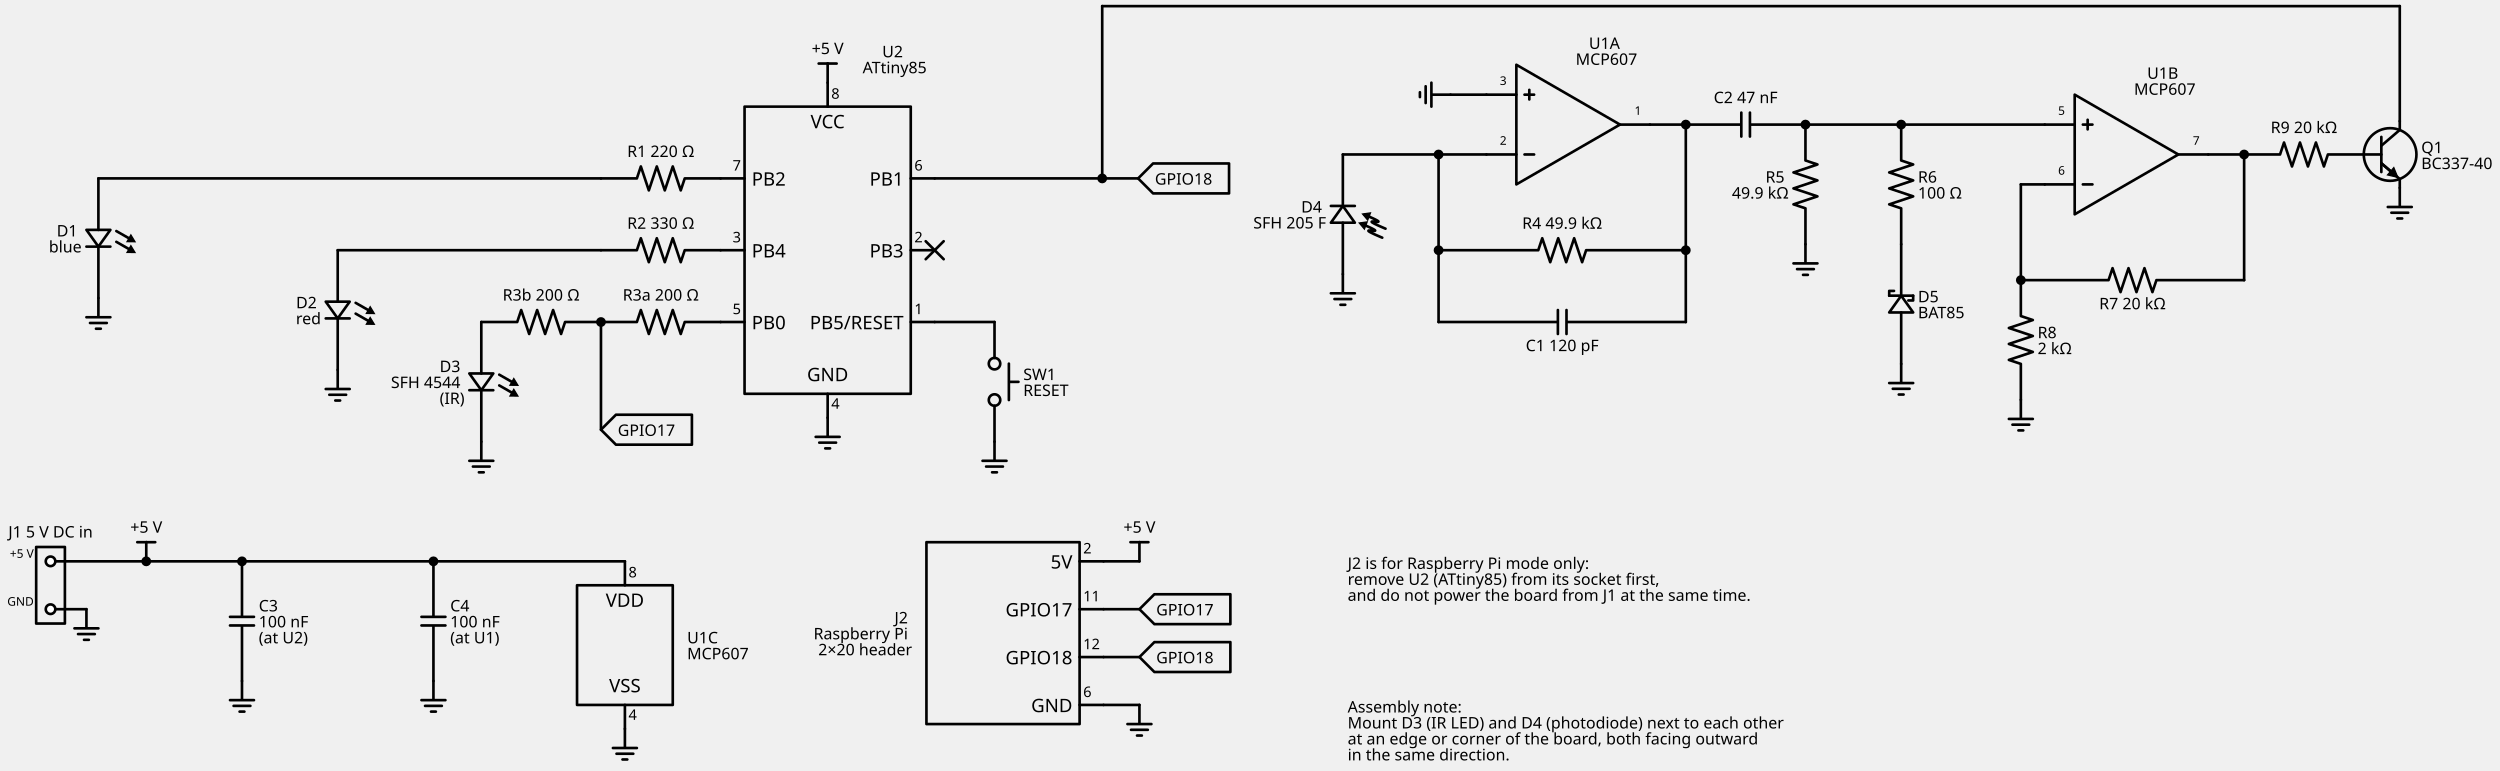
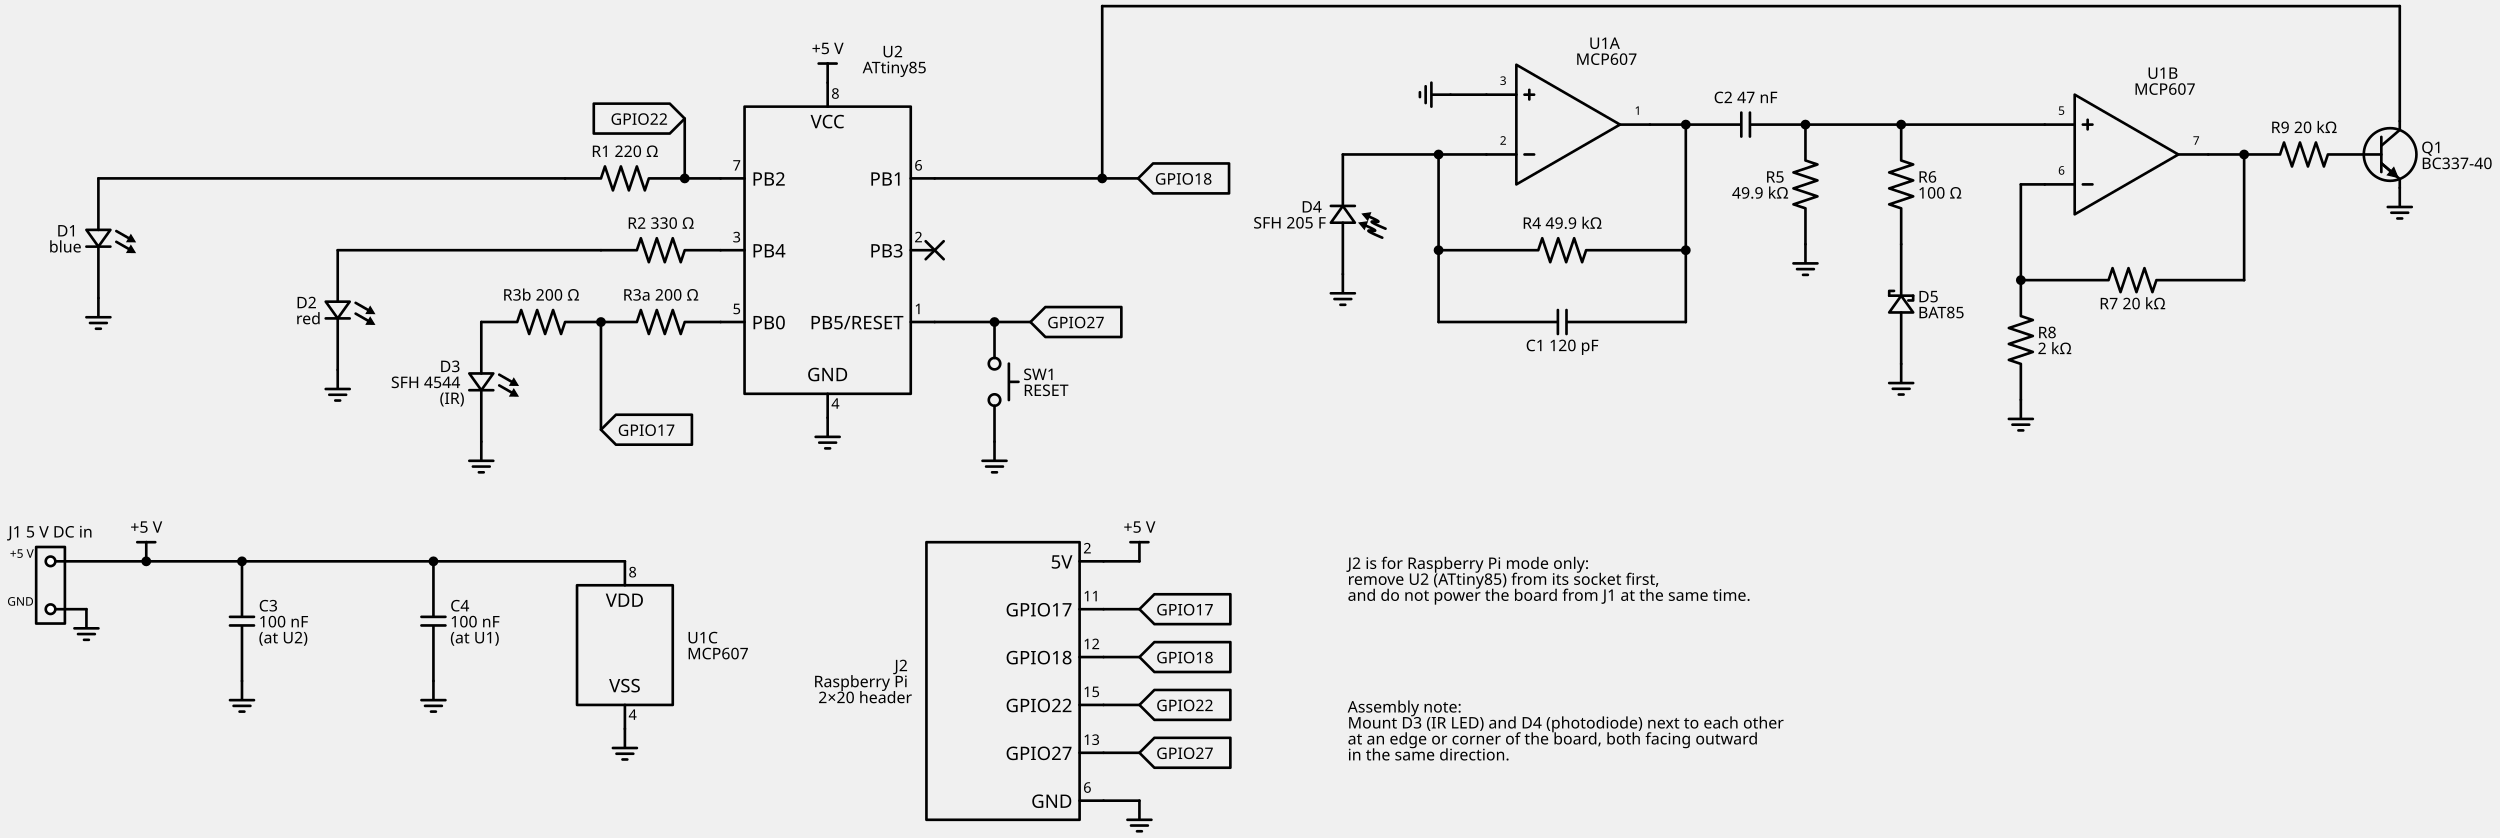
- <svg xmlns="http://www.w3.org/2000/svg" xml:lang="en" height="579.2pt" width="1880.341pt" viewBox="-38.008 -26.2 1880.341 579.2">
+ <svg xmlns="http://www.w3.org/2000/svg" xml:lang="en" height="629.84pt" width="1880.341pt" viewBox="-38.008 -26.2 1880.341 629.84">
  <polygon points="333,254.7 324,267.3 315,254.7 " style="stroke:black;fill:none;stroke-width:2.0;stroke-dasharray:-;stroke-linecap:round;stroke-linejoin:round;" />
  <polygon points="225,200.7 216,213.3 207,200.7 " style="stroke:black;fill:none;stroke-width:2.0;stroke-dasharray:-;stroke-linecap:round;stroke-linejoin:round;" />
  <polygon points="45,146.7 36,159.3 27,146.7 " style="stroke:black;fill:none;stroke-width:2.0;stroke-dasharray:-;stroke-linecap:round;stroke-linejoin:round;" />
+   <polygon points="477,63 465.75,74.25 408.6,74.25 408.6,51.75 465.75,51.75 " style="stroke:black;fill:none;stroke-width:2.0;stroke-dasharray:-;stroke-linecap:round;stroke-linejoin:round;" />
  <polygon points="414,297 425.25,285.75 482.4,285.75 482.4,308.25 425.25,308.25 " style="stroke:black;fill:none;stroke-width:2.0;stroke-dasharray:-;stroke-linecap:round;stroke-linejoin:round;" />
  <circle cx="710.004" cy="247.32" r="4.32" style="stroke:black;fill:none;stroke-width:2.0;stroke-dasharray:-;" />
  <circle cx="710.004" cy="274.68" r="4.32" style="stroke:black;fill:none;stroke-width:2.0;stroke-dasharray:-;" />
+   <polygon points="737.004,216 748.254,204.75 805.404,204.75 805.404,227.25 748.254,227.25 " style="stroke:black;fill:none;stroke-width:2.0;stroke-dasharray:-;stroke-linecap:round;stroke-linejoin:round;" />
  <polygon points="963,141.3 972,128.7 981,141.3 " style="stroke:black;fill:none;stroke-width:2.0;stroke-dasharray:-;stroke-linecap:round;stroke-linejoin:round;" />
  <polygon points="1382.942,208.8 1391.942,196.2 1400.942,208.8 " style="stroke:black;fill:none;stroke-width:2.0;stroke-dasharray:-;stroke-linecap:round;stroke-linejoin:round;" />
  <circle cx="1759.685" cy="90" r="19.8" style="stroke:black;fill:none;stroke-width:2.0;stroke-dasharray:-;" />
  <polygon points="818.004,108 829.254,96.75 886.404,96.75 886.404,119.25 829.254,119.25 " style="stroke:black;fill:none;stroke-width:2.0;stroke-dasharray:-;stroke-linecap:round;stroke-linejoin:round;" />
  <polygon points="-10.8,442.8 -10.8,385.2 10.8,385.2 10.8,442.8 " style="stroke:black;fill:none;stroke-width:2.0;stroke-dasharray:-;stroke-linecap:round;stroke-linejoin:round;" />
  <polygon points="819,432 830.25,420.75 887.4,420.75 887.4,443.25 830.25,443.25 " style="stroke:black;fill:none;stroke-width:2.0;stroke-dasharray:-;stroke-linecap:round;stroke-linejoin:round;" />
  <polygon points="819,468 830.25,456.75 887.4,456.75 887.4,479.25 830.25,479.25 " style="stroke:black;fill:none;stroke-width:2.0;stroke-dasharray:-;stroke-linecap:round;stroke-linejoin:round;" />
+   <polygon points="819,504 830.25,492.75 887.4,492.75 887.4,515.25 830.25,515.25 " style="stroke:black;fill:none;stroke-width:2.0;stroke-dasharray:-;stroke-linecap:round;stroke-linejoin:round;" />
+   <polygon points="819,540 830.25,528.75 887.4,528.75 887.4,551.25 830.25,551.25 " style="stroke:black;fill:none;stroke-width:2.0;stroke-dasharray:-;stroke-linecap:round;stroke-linejoin:round;" />
  <path d="M 522.0,270.0 L 647.004,270 L 647.004,54 L 522,54 L 522,270" style="stroke:black;fill:none;stroke-width:2.0;stroke-dasharray:-;stroke-linecap:round;stroke-linejoin:round;" />
  <path d="M 522.0,216.0 L 504,216" style="stroke:black;fill:none;stroke-width:2.0;stroke-dasharray:-;stroke-linecap:round;stroke-linejoin:round;" />
  <path d="M 522.0,162.0 L 504,162" style="stroke:black;fill:none;stroke-width:2.0;stroke-dasharray:-;stroke-linecap:round;stroke-linejoin:round;" />
  <path d="M 522.0,108.0 L 504,108" style="stroke:black;fill:none;stroke-width:2.0;stroke-dasharray:-;stroke-linecap:round;stroke-linejoin:round;" />
  <path d="M 647.004,216.0 L 665.004,216" style="stroke:black;fill:none;stroke-width:2.0;stroke-dasharray:-;stroke-linecap:round;stroke-linejoin:round;" />
  <path d="M 647.004,162.0 L 665.004,162" style="stroke:black;fill:none;stroke-width:2.0;stroke-dasharray:-;stroke-linecap:round;stroke-linejoin:round;" />
  <path d="M 647.004,108.0 L 665.004,108" style="stroke:black;fill:none;stroke-width:2.0;stroke-dasharray:-;stroke-linecap:round;stroke-linejoin:round;" />
  <path d="M 584.502,54.0 L 584.502,36" style="stroke:black;fill:none;stroke-width:2.0;stroke-dasharray:-;stroke-linecap:round;stroke-linejoin:round;" />
  <path d="M 584.502,270.0 L 584.502,288" style="stroke:black;fill:none;stroke-width:2.0;stroke-dasharray:-;stroke-linecap:round;stroke-linejoin:round;" />
  <path d="M 584.502,36.0 L 584.502,21.6" style="stroke:black;fill:none;stroke-width:2.0;stroke-dasharray:-;stroke-linecap:round;stroke-linejoin:round;" />
  <path d="M 584.502,21.6 L 577.752,21.6" style="stroke:black;fill:none;stroke-width:2.0;stroke-dasharray:-;stroke-linecap:round;stroke-linejoin:round;" />
  <path d="M 584.502,21.6 L 591.252,21.6" style="stroke:black;fill:none;stroke-width:2.0;stroke-dasharray:-;stroke-linecap:round;stroke-linejoin:round;" />
  <path d="M 584.502,288.0 L 584.502,302.4 L 575.502,302.4 L 593.502,302.4 M 578.202,306.72 L 590.802,306.72 M 582.702,311.04 L 586.302,311.04" style="stroke:black;fill:none;stroke-width:2.0;stroke-dasharray:-;stroke-linecap:round;stroke-linejoin:round;" />
  <path d="M 504.0,216.0 L 477,216 L 474,225 L 468,207 L 462,225 L 456,207 L 450,225 L 444,207 L 441,216 L 414,216" style="stroke:black;fill:none;stroke-width:2.0;stroke-dasharray:-;stroke-linecap:round;stroke-linejoin:round;" />
  <path d="M 414.0,216.0 L 387,216 L 384,225 L 378,207 L 372,225 L 366,207 L 360,225 L 354,207 L 351,216 L 324,216" style="stroke:black;fill:none;stroke-width:2.0;stroke-dasharray:-;stroke-linecap:round;stroke-linejoin:round;" />
  <path d="M 324.0,216.0 L 324,254.7 M 333,267.3 L 315,267.3 M 324,267.3 L 324,306" style="stroke:black;fill:none;stroke-width:2.0;stroke-dasharray:-;stroke-linecap:round;stroke-linejoin:round;" />
  <path d="M 337.5,263.7 L 346.999,269.128" style="stroke:black;fill:none;stroke-width:2.0;stroke-dasharray:-;stroke-linecap:round;stroke-linejoin:round;" />
  <path d="M 351.514 271.708 L 345.57 271.628 L 348.428 266.627 Z" style="stroke:black;fill:black;stroke-linecap:butt;stroke-linejoin:miter;" />
  <path d="M 337.5,255.6 L 346.999,261.028" style="stroke:black;fill:none;stroke-width:2.0;stroke-dasharray:-;stroke-linecap:round;stroke-linejoin:round;" />
  <path d="M 351.514 263.608 L 345.57 263.528 L 348.428 258.527 Z" style="stroke:black;fill:black;stroke-linecap:butt;stroke-linejoin:miter;" />
  <path d="M 324.0,306.0 L 324,320.4 L 315,320.4 L 333,320.4 M 317.7,324.72 L 330.3,324.72 M 322.2,329.04 L 325.8,329.04" style="stroke:black;fill:none;stroke-width:2.0;stroke-dasharray:-;stroke-linecap:round;stroke-linejoin:round;" />
  <path d="M 504.0,162.0 L 477,162 L 474,171 L 468,153 L 462,171 L 456,153 L 450,171 L 444,153 L 441,162 L 414,162" style="stroke:black;fill:none;stroke-width:2.0;stroke-dasharray:-;stroke-linecap:round;stroke-linejoin:round;" />
  <path d="M 414.0,162.0 L 315,162 L 216,162" style="stroke:black;fill:none;stroke-width:2.0;stroke-dasharray:-;stroke-linecap:round;stroke-linejoin:round;" />
  <path d="M 216.0,162 L 216,200.7 M 225,213.3 L 207,213.3 M 216,213.3 L 216,252" style="stroke:black;fill:none;stroke-width:2.0;stroke-dasharray:-;stroke-linecap:round;stroke-linejoin:round;" />
  <path d="M 229.5,209.7 L 238.999,215.128" style="stroke:black;fill:none;stroke-width:2.0;stroke-dasharray:-;stroke-linecap:round;stroke-linejoin:round;" />
  <path d="M 243.514 217.708 L 237.57 217.628 L 240.428 212.627 Z" style="stroke:black;fill:black;stroke-linecap:butt;stroke-linejoin:miter;" />
  <path d="M 229.5,201.6 L 238.999,207.028" style="stroke:black;fill:none;stroke-width:2.0;stroke-dasharray:-;stroke-linecap:round;stroke-linejoin:round;" />
  <path d="M 243.514 209.608 L 237.57 209.528 L 240.428 204.527 Z" style="stroke:black;fill:black;stroke-linecap:butt;stroke-linejoin:miter;" />
  <path d="M 216,252 L 216,266.4 L 207,266.4 L 225,266.4 M 209.7,270.72 L 222.3,270.72 M 214.2,275.04 L 217.8,275.04" style="stroke:black;fill:none;stroke-width:2.0;stroke-dasharray:-;stroke-linecap:round;stroke-linejoin:round;" />
-   <path d="M 504.0,108.0 L 477,108 L 474,117 L 468,99 L 462,117 L 456,99 L 450,117 L 444,99 L 441,108 L 414,108" style="stroke:black;fill:none;stroke-width:2.0;stroke-dasharray:-;stroke-linecap:round;stroke-linejoin:round;" />
-   <path d="M 414.0,108 L 225,108 L 36,108" style="stroke:black;fill:none;stroke-width:2.0;stroke-dasharray:-;stroke-linecap:round;stroke-linejoin:round;" />
+   <path d="M 504.0,108.0 L 490.5,108 L 477,108" style="stroke:black;fill:none;stroke-width:2.0;stroke-dasharray:-;stroke-linecap:round;stroke-linejoin:round;" />
+   <path d="M 477.0,108.0 L 450,108 L 447,117 L 441,99 L 435,117 L 429,99 L 423,117 L 417,99 L 414,108 L 387,108" style="stroke:black;fill:none;stroke-width:2.0;stroke-dasharray:-;stroke-linecap:round;stroke-linejoin:round;" />
+   <path d="M 387.0,108 L 211.5,108 L 36,108" style="stroke:black;fill:none;stroke-width:2.0;stroke-dasharray:-;stroke-linecap:round;stroke-linejoin:round;" />
  <path d="M 36.0,108 L 36,146.7 M 45,159.3 L 27,159.3 M 36,159.3 L 36,198" style="stroke:black;fill:none;stroke-width:2.0;stroke-dasharray:-;stroke-linecap:round;stroke-linejoin:round;" />
  <path d="M 49.5,155.7 L 58.999,161.128" style="stroke:black;fill:none;stroke-width:2.0;stroke-dasharray:-;stroke-linecap:round;stroke-linejoin:round;" />
  <path d="M 63.514 163.708 L 57.57 163.628 L 60.428 158.627 Z" style="stroke:black;fill:black;stroke-linecap:butt;stroke-linejoin:miter;" />
  <path d="M 49.5,147.6 L 58.999,153.028" style="stroke:black;fill:none;stroke-width:2.0;stroke-dasharray:-;stroke-linecap:round;stroke-linejoin:round;" />
  <path d="M 63.514 155.608 L 57.57 155.528 L 60.428 150.527 Z" style="stroke:black;fill:black;stroke-linecap:butt;stroke-linejoin:miter;" />
  <path d="M 36,198 L 36,212.4 L 27,212.4 L 45,212.4 M 29.7,216.72 L 42.3,216.72 M 34.2,221.04 L 37.8,221.04" style="stroke:black;fill:none;stroke-width:2.0;stroke-dasharray:-;stroke-linecap:round;stroke-linejoin:round;" />
+   <path d="M 477.0,108.0 L 477,85.5 L 477,63" style="stroke:black;fill:none;stroke-width:2.0;stroke-dasharray:-;stroke-linecap:round;stroke-linejoin:round;" />
  <path d="M 414.0,216.0 L 414,256.5 L 414,297" style="stroke:black;fill:none;stroke-width:2.0;stroke-dasharray:-;stroke-linecap:round;stroke-linejoin:round;" />
  <path d="M 658.254,168.75 L 671.754,155.25" style="stroke:black;fill:none;stroke-width:2.0;stroke-dasharray:-;stroke-linecap:round;stroke-linejoin:round;" />
  <path d="M 658.254,155.25 L 671.754,168.75" style="stroke:black;fill:none;stroke-width:2.0;stroke-dasharray:-;stroke-linecap:round;stroke-linejoin:round;" />
  <path d="M 665.004,216.0 L 687.504,216 L 710.004,216" style="stroke:black;fill:none;stroke-width:2.0;stroke-dasharray:-;stroke-linecap:round;stroke-linejoin:round;" />
  <path d="M 710.004,216.0 L 710.004,243 M 720.804,247.32 L 720.804,274.68 M 720.804,261 L 728.004,261 M 710.004,279 L 710.004,306" style="stroke:black;fill:none;stroke-width:2.0;stroke-dasharray:-;stroke-linecap:round;stroke-linejoin:round;" />
  <path d="M 710.004,306.0 L 710.004,320.4 L 701.004,320.4 L 719.004,320.4 M 703.704,324.72 L 716.304,324.72 M 708.204,329.04 L 711.804,329.04" style="stroke:black;fill:none;stroke-width:2.0;stroke-dasharray:-;stroke-linecap:round;stroke-linejoin:round;" />
+   <path d="M 710.004,216.0 L 723.504,216 L 737.004,216" style="stroke:black;fill:none;stroke-width:2.0;stroke-dasharray:-;stroke-linecap:round;stroke-linejoin:round;" />
  <path d="M 1102.5,67.5 L 1102.5,112.5 L 1180.442,67.5 L 1102.5,22.5 L 1102.5,67.5 M 1180.442,67.5" style="stroke:black;fill:none;stroke-width:2.0;stroke-dasharray:-;stroke-linecap:round;stroke-linejoin:round;" />
  <path d="M 1108.643,90.0 L 1115.843,90" style="stroke:black;fill:none;stroke-width:2.0;stroke-dasharray:-;stroke-linecap:round;stroke-linejoin:round;" />
  <path d="M 1108.643,45.0 L 1115.843,45" style="stroke:black;fill:none;stroke-width:2.0;stroke-dasharray:-;stroke-linecap:round;stroke-linejoin:round;" />
  <path d="M 1112.243,41.4 L 1112.243,48.6" style="stroke:black;fill:none;stroke-width:2.0;stroke-dasharray:-;stroke-linecap:round;stroke-linejoin:round;" />
  <path d="M 1080.0,90.0 L 1102.5,90" style="stroke:black;fill:none;stroke-width:2.0;stroke-dasharray:-;stroke-linecap:round;stroke-linejoin:round;" />
  <path d="M 1080.0,45.0 L 1102.5,45" style="stroke:black;fill:none;stroke-width:2.0;stroke-dasharray:-;stroke-linecap:round;stroke-linejoin:round;" />
  <path d="M 1180.442,67.5 L 1202.942,67.5" style="stroke:black;fill:none;stroke-width:2.0;stroke-dasharray:-;stroke-linecap:round;stroke-linejoin:round;" />
  <path d="M 1080.0,45.0 L 1066.5,45 L 1053,45" style="stroke:black;fill:none;stroke-width:2.0;stroke-dasharray:-;stroke-linecap:round;stroke-linejoin:round;" />
  <path d="M 1053.0,45.0 L 1038.6,45 L 1038.6,36 L 1038.6,54 M 1034.28,38.7 L 1034.28,51.3 M 1029.96,43.2 L 1029.96,46.8" style="stroke:black;fill:none;stroke-width:2.0;stroke-dasharray:-;stroke-linecap:round;stroke-linejoin:round;" />
  <path d="M 1080.0,90.0 L 1062,90 L 1044,90" style="stroke:black;fill:none;stroke-width:2.0;stroke-dasharray:-;stroke-linecap:round;stroke-linejoin:round;" />
  <path d="M 1044.0,90.0 L 1008,90 L 972,90" style="stroke:black;fill:none;stroke-width:2.0;stroke-dasharray:-;stroke-linecap:round;stroke-linejoin:round;" />
  <path d="M 972.0,90 L 972,128.7 M 963,128.7 L 981,128.7 M 972,141.3 L 972,180" style="stroke:black;fill:none;stroke-width:2.0;stroke-dasharray:-;stroke-linecap:round;stroke-linejoin:round;" />
  <path d="M 988.364,135.284 L 989.983,135.971 L 991.438,136.598 L 992.739,137.17 L 993.891,137.687 L 994.902,138.152 L 995.778,138.569 L 996.527,138.939 L 997.155,139.265 L 997.669,139.55 L 998.075,139.796 L 998.382,140.005 L 998.596,140.181 L 998.724,140.325 L 998.772,140.44 L 998.747,140.529 L 998.657,140.594 L 998.509,140.638 L 998.308,140.663 L 998.063,140.671 L 997.78,140.666 L 997.466,140.649 L 997.128,140.624 L 996.772,140.592 L 996.406,140.557 L 996.037,140.52 L 995.671,140.484 L 995.315,140.453 L 994.977,140.427 L 994.662,140.411 L 994.379,140.405 L 994.134,140.414 L 993.934,140.439 L 993.785,140.482 L 993.695,140.547 L 993.671,140.636 L 993.719,140.751 L 993.846,140.895 L 994.06,141.071 L 994.367,141.28 L 994.774,141.526 L 995.288,141.811 L 995.916,142.137 L 996.664,142.507 L 997.54,142.924 L 998.551,143.39 L 999.703,143.907 L 1001.004,144.478 L 1002.46,145.106 L 1004.078,145.792" style="stroke:black;fill:none;stroke-width:2.0;stroke-dasharray:-;stroke-linecap:round;stroke-linejoin:round;" />
  <path d="M 985.902,142.05 L 987.52,142.737 L 988.976,143.364 L 990.276,143.935 L 991.429,144.452 L 992.44,144.918 L 993.316,145.335 L 994.064,145.705 L 994.692,146.031 L 995.206,146.316 L 995.613,146.562 L 995.92,146.771 L 996.134,146.947 L 996.261,147.091 L 996.309,147.206 L 996.285,147.295 L 996.195,147.36 L 996.046,147.404 L 995.846,147.428 L 995.601,147.437 L 995.318,147.432 L 995.003,147.415 L 994.665,147.39 L 994.309,147.358 L 993.943,147.322 L 993.574,147.286 L 993.208,147.25 L 992.852,147.218 L 992.514,147.193 L 992.2,147.176 L 991.917,147.171 L 991.672,147.18 L 991.471,147.204 L 991.323,147.248 L 991.233,147.313 L 991.208,147.402 L 991.256,147.517 L 991.384,147.661 L 991.598,147.837 L 991.905,148.046 L 992.311,148.292 L 992.825,148.577 L 993.453,148.903 L 994.202,149.273 L 995.078,149.69 L 996.089,150.156 L 997.241,150.673 L 998.542,151.244 L 999.997,151.871 L 1001.616,152.558" style="stroke:black;fill:none;stroke-width:2.0;stroke-dasharray:-;stroke-linecap:round;stroke-linejoin:round;" />
  <path d="M 991.704,136.631 L 989.983,135.971" style="stroke:black;fill:none;stroke-width:2.0;stroke-dasharray:-;stroke-linecap:round;stroke-linejoin:round;" />
  <path d="M 986.849 134.769 L 992.735 133.942 L 990.673 139.32 Z" style="stroke:black;fill:black;stroke-linecap:butt;stroke-linejoin:miter;" />
  <path d="M 989.242,143.397 L 987.52,142.737" style="stroke:black;fill:none;stroke-width:2.0;stroke-dasharray:-;stroke-linecap:round;stroke-linejoin:round;" />
  <path d="M 984.386 141.535 L 990.273 140.708 L 988.21 146.086 Z" style="stroke:black;fill:black;stroke-linecap:butt;stroke-linejoin:miter;" />
  <path d="M 972.0,180.0 L 972,194.4 L 963,194.4 L 981,194.4 M 965.7,198.72 L 978.3,198.72 M 970.2,203.04 L 973.8,203.04" style="stroke:black;fill:none;stroke-width:2.0;stroke-dasharray:-;stroke-linecap:round;stroke-linejoin:round;" />
  <path d="M 1202.942,67.5 L 1216.442,67.5 L 1229.942,67.5" style="stroke:black;fill:none;stroke-width:2.0;stroke-dasharray:-;stroke-linecap:round;stroke-linejoin:round;" />
  <path d="M 1044.0,90.0 L 1044,126 L 1044,162" style="stroke:black;fill:none;stroke-width:2.0;stroke-dasharray:-;stroke-linecap:round;stroke-linejoin:round;" />
  <path d="M 1044.0,162.0 L 1118.971,162 L 1121.971,153 L 1127.971,171 L 1133.971,153 L 1139.971,171 L 1145.971,153 L 1151.971,171 L 1154.971,162 L 1229.942,162" style="stroke:black;fill:none;stroke-width:2.0;stroke-dasharray:-;stroke-linecap:round;stroke-linejoin:round;" />
  <path d="M 1229.942,162.0 L 1229.942,114.75 L 1229.942,67.5" style="stroke:black;fill:none;stroke-width:2.0;stroke-dasharray:-;stroke-linecap:round;stroke-linejoin:round;" />
  <path d="M 1044.0,162.0 L 1044,189 L 1044,216" style="stroke:black;fill:none;stroke-width:2.0;stroke-dasharray:-;stroke-linecap:round;stroke-linejoin:round;" />
  <path d="M 1044.0,216.0 L 1133.731,216 M 1133.731,207 L 1133.731,225 M 1140.211,207 L 1140.211,225 M 1140.211,216 L 1229.942,216" style="stroke:black;fill:none;stroke-width:2.0;stroke-dasharray:-;stroke-linecap:round;stroke-linejoin:round;" />
  <path d="M 1229.942,216.0 L 1229.942,189 L 1229.942,162" style="stroke:black;fill:none;stroke-width:2.0;stroke-dasharray:-;stroke-linecap:round;stroke-linejoin:round;" />
  <path d="M 1229.942,67.5 L 1271.702,67.5 M 1271.702,58.5 L 1271.702,76.5 M 1278.182,58.5 L 1278.182,76.5 M 1278.182,67.5 L 1319.942,67.5" style="stroke:black;fill:none;stroke-width:2.0;stroke-dasharray:-;stroke-linecap:round;stroke-linejoin:round;" />
  <path d="M 1319.942,67.5 L 1319.942,94.5 L 1328.942,97.5 L 1310.942,103.5 L 1328.942,109.5 L 1310.942,115.5 L 1328.942,121.5 L 1310.942,127.5 L 1319.942,130.5 L 1319.942,157.5" style="stroke:black;fill:none;stroke-width:2.0;stroke-dasharray:-;stroke-linecap:round;stroke-linejoin:round;" />
  <path d="M 1319.942,157.5 L 1319.942,171.9 L 1310.942,171.9 L 1328.942,171.9 M 1313.642,176.22 L 1326.242,176.22 M 1318.142,180.54 L 1321.742,180.54" style="stroke:black;fill:none;stroke-width:2.0;stroke-dasharray:-;stroke-linecap:round;stroke-linejoin:round;" />
  <path d="M 1319.942,67.5 L 1355.942,67.5 L 1391.942,67.5" style="stroke:black;fill:none;stroke-width:2.0;stroke-dasharray:-;stroke-linecap:round;stroke-linejoin:round;" />
  <path d="M 1391.942,67.5 L 1391.942,94.5 L 1400.942,97.5 L 1382.942,103.5 L 1400.942,109.5 L 1382.942,115.5 L 1400.942,121.5 L 1382.942,127.5 L 1391.942,130.5 L 1391.942,157.5" style="stroke:black;fill:none;stroke-width:2.0;stroke-dasharray:-;stroke-linecap:round;stroke-linejoin:round;" />
  <path d="M 1391.942,157.5 L 1391.942,196.2 M 1382.942,196.2 L 1400.942,196.2 M 1391.942,208.8 L 1391.942,247.5" style="stroke:black;fill:none;stroke-width:2.0;stroke-dasharray:-;stroke-linecap:round;stroke-linejoin:round;" />
  <path d="M 1397.342,199.8 L 1400.942,199.8 L 1400.942,196.2" style="stroke:black;fill:none;stroke-width:2.0;stroke-dasharray:-;stroke-linecap:round;stroke-linejoin:round;" />
  <path d="M 1386.542,192.6 L 1382.942,192.6 L 1382.942,196.2" style="stroke:black;fill:none;stroke-width:2.0;stroke-dasharray:-;stroke-linecap:round;stroke-linejoin:round;" />
  <path d="M 1391.942,247.5 L 1391.942,261.9 L 1382.942,261.9 L 1400.942,261.9 M 1385.642,266.22 L 1398.242,266.22 M 1390.142,270.54 L 1393.742,270.54" style="stroke:black;fill:none;stroke-width:2.0;stroke-dasharray:-;stroke-linecap:round;stroke-linejoin:round;" />
  <path d="M 1391.942,67.5 L 1445.942,67.5 L 1499.942,67.5" style="stroke:black;fill:none;stroke-width:2.0;stroke-dasharray:-;stroke-linecap:round;stroke-linejoin:round;" />
  <path d="M 1522.442,90.0 L 1522.442,135 L 1600.385,90 L 1522.442,45 L 1522.442,90 M 1600.385,90" style="stroke:black;fill:none;stroke-width:2.0;stroke-dasharray:-;stroke-linecap:round;stroke-linejoin:round;" />
  <path d="M 1528.585,112.5 L 1535.785,112.5" style="stroke:black;fill:none;stroke-width:2.0;stroke-dasharray:-;stroke-linecap:round;stroke-linejoin:round;" />
  <path d="M 1528.585,67.5 L 1535.785,67.5" style="stroke:black;fill:none;stroke-width:2.0;stroke-dasharray:-;stroke-linecap:round;stroke-linejoin:round;" />
  <path d="M 1532.185,63.9 L 1532.185,71.1" style="stroke:black;fill:none;stroke-width:2.0;stroke-dasharray:-;stroke-linecap:round;stroke-linejoin:round;" />
  <path d="M 1499.942,112.5 L 1522.442,112.5" style="stroke:black;fill:none;stroke-width:2.0;stroke-dasharray:-;stroke-linecap:round;stroke-linejoin:round;" />
  <path d="M 1499.942,67.5 L 1522.442,67.5" style="stroke:black;fill:none;stroke-width:2.0;stroke-dasharray:-;stroke-linecap:round;stroke-linejoin:round;" />
  <path d="M 1600.385,90.0 L 1622.885,90" style="stroke:black;fill:none;stroke-width:2.0;stroke-dasharray:-;stroke-linecap:round;stroke-linejoin:round;" />
  <path d="M 1622.885,90.0 L 1636.385,90 L 1649.885,90" style="stroke:black;fill:none;stroke-width:2.0;stroke-dasharray:-;stroke-linecap:round;stroke-linejoin:round;" />
  <path d="M 1499.942,112.5 L 1490.942,112.5 L 1481.942,112.5" style="stroke:black;fill:none;stroke-width:2.0;stroke-dasharray:-;stroke-linecap:round;stroke-linejoin:round;" />
  <path d="M 1481.942,112.5 L 1481.942,148.5 L 1481.942,184.5" style="stroke:black;fill:none;stroke-width:2.0;stroke-dasharray:-;stroke-linecap:round;stroke-linejoin:round;" />
  <path d="M 1481.942,184.5 L 1547.913,184.5 L 1550.913,175.5 L 1556.913,193.5 L 1562.913,175.5 L 1568.913,193.5 L 1574.913,175.5 L 1580.913,193.5 L 1583.913,184.5 L 1649.885,184.5" style="stroke:black;fill:none;stroke-width:2.0;stroke-dasharray:-;stroke-linecap:round;stroke-linejoin:round;" />
  <path d="M 1649.885,184.5 L 1649.885,137.25 L 1649.885,90" style="stroke:black;fill:none;stroke-width:2.0;stroke-dasharray:-;stroke-linecap:round;stroke-linejoin:round;" />
  <path d="M 1481.942,184.5 L 1481.942,211.5 L 1490.942,214.5 L 1472.942,220.5 L 1490.942,226.5 L 1472.942,232.5 L 1490.942,238.5 L 1472.942,244.5 L 1481.942,247.5 L 1481.942,274.5" style="stroke:black;fill:none;stroke-width:2.0;stroke-dasharray:-;stroke-linecap:round;stroke-linejoin:round;" />
  <path d="M 1481.942,274.5 L 1481.942,288.9 L 1472.942,288.9 L 1490.942,288.9 M 1475.642,293.22 L 1488.242,293.22 M 1480.142,297.54 L 1483.742,297.54" style="stroke:black;fill:none;stroke-width:2.0;stroke-dasharray:-;stroke-linecap:round;stroke-linejoin:round;" />
  <path d="M 1649.885,90.0 L 1676.885,90 L 1679.885,81 L 1685.885,99 L 1691.885,81 L 1697.885,99 L 1703.885,81 L 1709.885,99 L 1712.885,90 L 1739.885,90" style="stroke:black;fill:none;stroke-width:2.0;stroke-dasharray:-;stroke-linecap:round;stroke-linejoin:round;" />
  <path d="M 1739.885,90.0 L 1753.085,90" style="stroke:black;fill:none;stroke-width:2.0;stroke-dasharray:-;stroke-linecap:round;stroke-linejoin:round;" />
  <path d="M 1753.085,76.8 L 1753.085,103.2" style="stroke:black;fill:none;stroke-width:2.0;stroke-dasharray:-;stroke-linecap:round;stroke-linejoin:round;" />
  <path d="M 1753.085,83.4 L 1766.945,71.52 L 1766.945,64.92" style="stroke:black;fill:none;stroke-width:2.0;stroke-dasharray:-;stroke-linecap:round;stroke-linejoin:round;" />
  <path d="M 1753.085,96.6 L 1766.945,108.48 L 1766.945,115.08" style="stroke:black;fill:none;stroke-width:2.0;stroke-dasharray:-;stroke-linecap:round;stroke-linejoin:round;" />
  <path d="M 1753.085,96.6 L 1760.111,102.623" style="stroke:black;fill:none;stroke-width:2.0;stroke-dasharray:-;stroke-linecap:round;stroke-linejoin:round;" />
  <path d="M 1765.426 107.178 L 1757.768 105.356 L 1762.454 99.89 Z" style="stroke:black;fill:black;stroke-linecap:butt;stroke-linejoin:miter;" />
  <path d="M 1766.945,115.08 L 1766.945,129.48 L 1757.945,129.48 L 1775.945,129.48 M 1760.645,133.8 L 1773.245,133.8 M 1765.145,138.12 L 1768.745,138.12" style="stroke:black;fill:none;stroke-width:2.0;stroke-dasharray:-;stroke-linecap:round;stroke-linejoin:round;" />
  <path d="M 1766.945,64.92 L 1766.945,21.66 L 1766.945,-21.6" style="stroke:black;fill:none;stroke-width:2.0;stroke-dasharray:-;stroke-linecap:round;stroke-linejoin:round;" />
  <path d="M 1766.945,-21.6 L 1278.974,-21.6 L 791.004,-21.6" style="stroke:black;fill:none;stroke-width:2.0;stroke-dasharray:-;stroke-linecap:round;stroke-linejoin:round;" />
  <path d="M 791.004,-21.6 L 791.004,43.2 L 791.004,108" style="stroke:black;fill:none;stroke-width:2.0;stroke-dasharray:-;stroke-linecap:round;stroke-linejoin:round;" />
  <path d="M 791.004,108.0 L 728.004,108 L 665.004,108" style="stroke:black;fill:none;stroke-width:2.0;stroke-dasharray:-;stroke-linecap:round;stroke-linejoin:round;" />
  <path d="M 791.004,108.0 L 804.504,108 L 818.004,108" style="stroke:black;fill:none;stroke-width:2.0;stroke-dasharray:-;stroke-linecap:round;stroke-linejoin:round;" />
  <path d="M 0.0,432.0 L 13.5,432 L 27,432" style="stroke:black;fill:none;stroke-width:2.0;stroke-dasharray:-;stroke-linecap:round;stroke-linejoin:round;" />
  <path d="M 27.0,432.0 L 27,446.4 L 18,446.4 L 36,446.4 M 20.7,450.72 L 33.3,450.72 M 25.2,455.04 L 28.8,455.04" style="stroke:black;fill:none;stroke-width:2.0;stroke-dasharray:-;stroke-linecap:round;stroke-linejoin:round;" />
  <path d="M 0.0,396.0 L 36,396 L 72,396" style="stroke:black;fill:none;stroke-width:2.0;stroke-dasharray:-;stroke-linecap:round;stroke-linejoin:round;" />
  <path d="M 72.0,396.0 L 72,381.6" style="stroke:black;fill:none;stroke-width:2.0;stroke-dasharray:-;stroke-linecap:round;stroke-linejoin:round;" />
  <path d="M 72.0,381.6 L 65.25,381.6" style="stroke:black;fill:none;stroke-width:2.0;stroke-dasharray:-;stroke-linecap:round;stroke-linejoin:round;" />
  <path d="M 72.0,381.6 L 78.75,381.6" style="stroke:black;fill:none;stroke-width:2.0;stroke-dasharray:-;stroke-linecap:round;stroke-linejoin:round;" />
  <path d="M 72.0,396.0 L 108,396 L 144,396" style="stroke:black;fill:none;stroke-width:2.0;stroke-dasharray:-;stroke-linecap:round;stroke-linejoin:round;" />
  <path d="M 144.0,396.0 L 144,437.76 M 153,437.76 L 135,437.76 M 153,444.24 L 135,444.24 M 144,444.24 L 144,486" style="stroke:black;fill:none;stroke-width:2.0;stroke-dasharray:-;stroke-linecap:round;stroke-linejoin:round;" />
  <path d="M 144,486.0 L 144,500.4 L 135,500.4 L 153,500.4 M 137.7,504.72 L 150.3,504.72 M 142.2,509.04 L 145.8,509.04" style="stroke:black;fill:none;stroke-width:2.0;stroke-dasharray:-;stroke-linecap:round;stroke-linejoin:round;" />
  <path d="M 144.0,396.0 L 216,396 L 288,396" style="stroke:black;fill:none;stroke-width:2.0;stroke-dasharray:-;stroke-linecap:round;stroke-linejoin:round;" />
  <path d="M 288.0,396.0 L 288,437.76 M 297,437.76 L 279,437.76 M 297,444.24 L 279,444.24 M 288,444.24 L 288,486" style="stroke:black;fill:none;stroke-width:2.0;stroke-dasharray:-;stroke-linecap:round;stroke-linejoin:round;" />
  <path d="M 288,486.0 L 288,500.4 L 279,500.4 L 297,500.4 M 281.7,504.72 L 294.3,504.72 M 286.2,509.04 L 289.8,509.04" style="stroke:black;fill:none;stroke-width:2.0;stroke-dasharray:-;stroke-linecap:round;stroke-linejoin:round;" />
  <path d="M 288.0,396.0 L 360,396 L 432,396" style="stroke:black;fill:none;stroke-width:2.0;stroke-dasharray:-;stroke-linecap:round;stroke-linejoin:round;" />
  <path d="M 396.0,504.0 L 468,504 L 468,414 L 396,414 L 396,504" style="stroke:black;fill:none;stroke-width:2.0;stroke-dasharray:-;stroke-linecap:round;stroke-linejoin:round;" />
  <path d="M 432.0,414.0 L 432,396" style="stroke:black;fill:none;stroke-width:2.0;stroke-dasharray:-;stroke-linecap:round;stroke-linejoin:round;" />
  <path d="M 432.0,504.0 L 432,522" style="stroke:black;fill:none;stroke-width:2.0;stroke-dasharray:-;stroke-linecap:round;stroke-linejoin:round;" />
  <path d="M 432.0,522.0 L 432,536.4 L 423,536.4 L 441,536.4 M 425.7,540.72 L 438.3,540.72 M 430.2,545.04 L 433.8,545.04" style="stroke:black;fill:none;stroke-width:2.0;stroke-dasharray:-;stroke-linecap:round;stroke-linejoin:round;" />
-   <path d="M 658.8,518.4 L 774,518.4 L 774,381.6 L 658.8,381.6 L 658.8,518.4" style="stroke:black;fill:none;stroke-width:2.0;stroke-dasharray:-;stroke-linecap:round;stroke-linejoin:round;" />
+   <path d="M 658.8,590.4 L 774,590.4 L 774,381.6 L 658.8,381.6 L 658.8,590.4" style="stroke:black;fill:none;stroke-width:2.0;stroke-dasharray:-;stroke-linecap:round;stroke-linejoin:round;" />
+   <path d="M 774.0,576.0 L 792,576" style="stroke:black;fill:none;stroke-width:2.0;stroke-dasharray:-;stroke-linecap:round;stroke-linejoin:round;" />
+   <path d="M 774.0,540.0 L 792,540" style="stroke:black;fill:none;stroke-width:2.0;stroke-dasharray:-;stroke-linecap:round;stroke-linejoin:round;" />
  <path d="M 774.0,504.0 L 792,504" style="stroke:black;fill:none;stroke-width:2.0;stroke-dasharray:-;stroke-linecap:round;stroke-linejoin:round;" />
  <path d="M 774.0,468.0 L 792,468" style="stroke:black;fill:none;stroke-width:2.0;stroke-dasharray:-;stroke-linecap:round;stroke-linejoin:round;" />
  <path d="M 774.0,432.0 L 792,432" style="stroke:black;fill:none;stroke-width:2.0;stroke-dasharray:-;stroke-linecap:round;stroke-linejoin:round;" />
  <path d="M 774.0,396.0 L 792,396" style="stroke:black;fill:none;stroke-width:2.0;stroke-dasharray:-;stroke-linecap:round;stroke-linejoin:round;" />
  <path d="M 792.0,396.0 L 805.5,396 L 819,396" style="stroke:black;fill:none;stroke-width:2.0;stroke-dasharray:-;stroke-linecap:round;stroke-linejoin:round;" />
  <path d="M 819.0,396.0 L 819,381.6" style="stroke:black;fill:none;stroke-width:2.0;stroke-dasharray:-;stroke-linecap:round;stroke-linejoin:round;" />
  <path d="M 819.0,381.6 L 812.25,381.6" style="stroke:black;fill:none;stroke-width:2.0;stroke-dasharray:-;stroke-linecap:round;stroke-linejoin:round;" />
  <path d="M 819.0,381.6 L 825.75,381.6" style="stroke:black;fill:none;stroke-width:2.0;stroke-dasharray:-;stroke-linecap:round;stroke-linejoin:round;" />
  <path d="M 792.0,432.0 L 805.5,432 L 819,432" style="stroke:black;fill:none;stroke-width:2.0;stroke-dasharray:-;stroke-linecap:round;stroke-linejoin:round;" />
  <path d="M 792.0,468.0 L 805.5,468 L 819,468" style="stroke:black;fill:none;stroke-width:2.0;stroke-dasharray:-;stroke-linecap:round;stroke-linejoin:round;" />
  <path d="M 792.0,504.0 L 805.5,504 L 819,504" style="stroke:black;fill:none;stroke-width:2.0;stroke-dasharray:-;stroke-linecap:round;stroke-linejoin:round;" />
-   <path d="M 819.0,504.0 L 819,518.4 L 810,518.4 L 828,518.4 M 812.7,522.72 L 825.3,522.72 M 817.2,527.04 L 820.8,527.04" style="stroke:black;fill:none;stroke-width:2.0;stroke-dasharray:-;stroke-linecap:round;stroke-linejoin:round;" />
+   <path d="M 792.0,540.0 L 805.5,540 L 819,540" style="stroke:black;fill:none;stroke-width:2.0;stroke-dasharray:-;stroke-linecap:round;stroke-linejoin:round;" />
+   <path d="M 792.0,576.0 L 805.5,576 L 819,576" style="stroke:black;fill:none;stroke-width:2.0;stroke-dasharray:-;stroke-linecap:round;stroke-linejoin:round;" />
+   <path d="M 819.0,576.0 L 819,590.4 L 810,590.4 L 828,590.4 M 812.7,594.72 L 825.3,594.72 M 817.2,599.04 L 820.8,599.04" style="stroke:black;fill:none;stroke-width:2.0;stroke-dasharray:-;stroke-linecap:round;stroke-linejoin:round;" />
  <text x="519.3" y="202.3" dominant-baseline="ideographic" fill="black" font-size="11" font-family="sans" text-anchor="end">
    <tspan x="519.3" dy="11">5</tspan>
  </text>
  <text x="527.4" y="202.0" dominant-baseline="central" fill="black" font-size="14" font-family="sans" text-anchor="start">
    <tspan x="527.4" dy="14">PB0</tspan>
  </text>
  <text x="519.3" y="148.3" dominant-baseline="ideographic" fill="black" font-size="11" font-family="sans" text-anchor="end">
    <tspan x="519.3" dy="11">3</tspan>
  </text>
  <text x="527.4" y="148.0" dominant-baseline="central" fill="black" font-size="14" font-family="sans" text-anchor="start">
    <tspan x="527.4" dy="14">PB4</tspan>
  </text>
  <text x="519.3" y="94.3" dominant-baseline="ideographic" fill="black" font-size="11" font-family="sans" text-anchor="end">
    <tspan x="519.3" dy="11">7</tspan>
  </text>
  <text x="527.4" y="94.0" dominant-baseline="central" fill="black" font-size="14" font-family="sans" text-anchor="start">
    <tspan x="527.4" dy="14">PB2</tspan>
  </text>
  <text x="649.704" y="202.3" dominant-baseline="ideographic" fill="black" font-size="11" font-family="sans" text-anchor="start">
    <tspan x="649.704" dy="11">1</tspan>
  </text>
  <text x="641.604" y="202.0" dominant-baseline="central" fill="black" font-size="14" font-family="sans" text-anchor="end">
    <tspan x="641.604" dy="14">PB5/RESET</tspan>
  </text>
  <text x="649.704" y="148.3" dominant-baseline="ideographic" fill="black" font-size="11" font-family="sans" text-anchor="start">
    <tspan x="649.704" dy="11">2</tspan>
  </text>
  <text x="641.604" y="148.0" dominant-baseline="central" fill="black" font-size="14" font-family="sans" text-anchor="end">
    <tspan x="641.604" dy="14">PB3</tspan>
  </text>
  <text x="649.704" y="94.3" dominant-baseline="ideographic" fill="black" font-size="11" font-family="sans" text-anchor="start">
    <tspan x="649.704" dy="11">6</tspan>
  </text>
  <text x="641.604" y="94.0" dominant-baseline="central" fill="black" font-size="14" font-family="sans" text-anchor="end">
    <tspan x="641.604" dy="14">PB1</tspan>
  </text>
  <text x="587.202" y="40.3" dominant-baseline="ideographic" fill="black" font-size="11" font-family="sans" text-anchor="start">
    <tspan x="587.202" dy="11">8</tspan>
  </text>
  <text x="584.502" y="45.4" dominant-baseline="hanging" fill="black" font-size="14" font-family="sans" text-anchor="middle">
    <tspan x="584.502" dy="14">VCC</tspan>
  </text>
  <text x="587.202" y="261.7" dominant-baseline="hanging" fill="black" font-size="11" font-family="sans" text-anchor="start">
    <tspan x="587.202" dy="11">4</tspan>
  </text>
  <text x="584.502" y="250.6" dominant-baseline="ideographic" fill="black" font-size="14" font-family="sans" text-anchor="middle">
    <tspan x="584.502" dy="14">GND</tspan>
  </text>
  <text x="634.902" y="8.4" dominant-baseline="ideographic" fill="black" font-size="12" font-family="sans" text-anchor="middle">
    <tspan x="634.902" dy="12">U2</tspan>
    <tspan x="634.902" dy="12">ATtiny85</tspan>
  </text>
  <text x="584.502" y="6.0" dominant-baseline="ideographic" fill="black" font-size="12" font-family="sans" text-anchor="middle">
    <tspan x="584.502" dy="12">+5 V</tspan>
  </text>
  <text x="459.0" y="191.4" dominant-baseline="ideographic" fill="black" font-size="12" font-family="sans" text-anchor="middle">
    <tspan x="459.0" dy="12">R3a  200 Ω</tspan>
  </text>
  <text x="369.0" y="191.4" dominant-baseline="ideographic" fill="black" font-size="12" font-family="sans" text-anchor="middle">
    <tspan x="369.0" dy="12">R3b  200 Ω</tspan>
  </text>
  <text x="311.4" y="237.0" dominant-baseline="central" fill="black" font-size="12" font-family="sans" text-anchor="end">
    <tspan x="311.4" dy="12">D3</tspan>
    <tspan x="311.4" dy="12">SFH 4544</tspan>
    <tspan x="311.4" dy="12">(IR)</tspan>
  </text>
  <text x="459.0" y="137.4" dominant-baseline="ideographic" fill="black" font-size="12" font-family="sans" text-anchor="middle">
    <tspan x="459.0" dy="12">R2  330 Ω</tspan>
  </text>
  <text x="203.4" y="189" dominant-baseline="central" fill="black" font-size="12" font-family="sans" text-anchor="end">
    <tspan x="203.4" dy="12">D2</tspan>
    <tspan x="203.4" dy="12">red</tspan>
  </text>
-   <text x="459.0" y="83.4" dominant-baseline="ideographic" fill="black" font-size="12" font-family="sans" text-anchor="middle">
-     <tspan x="459.0" dy="12">R1  220 Ω</tspan>
+   <text x="432.0" y="83.4" dominant-baseline="ideographic" fill="black" font-size="12" font-family="sans" text-anchor="middle">
+     <tspan x="432.0" dy="12">R1  220 Ω</tspan>
  </text>
  <text x="23.4" y="135" dominant-baseline="central" fill="black" font-size="12" font-family="sans" text-anchor="end">
    <tspan x="23.4" dy="12">D1</tspan>
    <tspan x="23.4" dy="12">blue</tspan>
  </text>
+   <text x="442.8" y="51" dominant-baseline="central" fill="black" font-size="12" font-family="sans" text-anchor="middle">
+     <tspan x="442.8" dy="12">GPIO22</tspan>
+   </text>
  <text x="448.2" y="285.0" dominant-baseline="central" fill="black" font-size="12" font-family="sans" text-anchor="middle">
    <tspan x="448.2" dy="12">GPIO17</tspan>
  </text>
  <text x="731.604" y="243.0" dominant-baseline="central" fill="black" font-size="12" font-family="sans" text-anchor="start">
    <tspan x="731.604" dy="12">SW1</tspan>
    <tspan x="731.604" dy="12">RESET</tspan>
+   </text>
+   <text x="771.204" y="204.0" dominant-baseline="central" fill="black" font-size="12" font-family="sans" text-anchor="middle">
+     <tspan x="771.204" dy="12">GPIO27</tspan>
  </text>
  <text x="1170.271" y="2.1" dominant-baseline="ideographic" fill="black" font-size="12" font-family="sans" text-anchor="middle">
    <tspan x="1170.271" dy="12">U1A</tspan>
    <tspan x="1170.271" dy="12">MCP607</tspan>
  </text>
  <text x="1092.6" y="25.2" dominant-baseline="central" fill="black" font-size="9" font-family="sans" text-anchor="middle">
    <tspan x="1092.6" dy="9">3</tspan>
  </text>
  <text x="1092.6" y="70.2" dominant-baseline="central" fill="black" font-size="9" font-family="sans" text-anchor="middle">
    <tspan x="1092.6" dy="9">2</tspan>
  </text>
  <text x="1193.942" y="47.7" dominant-baseline="central" fill="black" font-size="9" font-family="sans" text-anchor="middle">
    <tspan x="1193.942" dy="9">1</tspan>
  </text>
  <text x="959.4" y="117" dominant-baseline="central" fill="black" font-size="12" font-family="sans" text-anchor="end">
    <tspan x="959.4" dy="12">D4</tspan>
    <tspan x="959.4" dy="12">SFH 205 F</tspan>
  </text>
  <text x="1136.971" y="137.4" dominant-baseline="ideographic" fill="black" font-size="12" font-family="sans" text-anchor="middle">
    <tspan x="1136.971" dy="12">R4  49.9 kΩ</tspan>
  </text>
  <text x="1136.971" y="216.6" dominant-baseline="hanging" fill="black" font-size="12" font-family="sans" text-anchor="middle">
    <tspan x="1136.971" dy="12">C1  120 pF</tspan>
  </text>
  <text x="1274.942" y="42.9" dominant-baseline="ideographic" fill="black" font-size="12" font-family="sans" text-anchor="middle">
    <tspan x="1274.942" dy="12">C2  47 nF</tspan>
  </text>
  <text x="1307.342" y="94.5" dominant-baseline="central" fill="black" font-size="12" font-family="sans" text-anchor="end">
    <tspan x="1307.342" dy="12">R5</tspan>
    <tspan x="1307.342" dy="12">49.9 kΩ</tspan>
  </text>
  <text x="1404.542" y="94.5" dominant-baseline="central" fill="black" font-size="12" font-family="sans" text-anchor="start">
    <tspan x="1404.542" dy="12">R6</tspan>
    <tspan x="1404.542" dy="12">100 Ω</tspan>
  </text>
  <text x="1404.542" y="184.5" dominant-baseline="central" fill="black" font-size="12" font-family="sans" text-anchor="start">
    <tspan x="1404.542" dy="12">D5</tspan>
    <tspan x="1404.542" dy="12">BAT85</tspan>
  </text>
  <text x="1590.213" y="24.6" dominant-baseline="ideographic" fill="black" font-size="12" font-family="sans" text-anchor="middle">
    <tspan x="1590.213" dy="12">U1B</tspan>
    <tspan x="1590.213" dy="12">MCP607</tspan>
  </text>
  <text x="1512.542" y="47.7" dominant-baseline="central" fill="black" font-size="9" font-family="sans" text-anchor="middle">
    <tspan x="1512.542" dy="9">5</tspan>
  </text>
  <text x="1512.542" y="92.7" dominant-baseline="central" fill="black" font-size="9" font-family="sans" text-anchor="middle">
    <tspan x="1512.542" dy="9">6</tspan>
  </text>
  <text x="1613.885" y="70.2" dominant-baseline="central" fill="black" font-size="9" font-family="sans" text-anchor="middle">
    <tspan x="1613.885" dy="9">7</tspan>
  </text>
  <text x="1565.913" y="185.1" dominant-baseline="hanging" fill="black" font-size="12" font-family="sans" text-anchor="middle">
    <tspan x="1565.913" dy="12">R7  20 kΩ</tspan>
  </text>
  <text x="1494.542" y="211.5" dominant-baseline="central" fill="black" font-size="12" font-family="sans" text-anchor="start">
    <tspan x="1494.542" dy="12">R8</tspan>
    <tspan x="1494.542" dy="12">2 kΩ</tspan>
  </text>
  <text x="1694.885" y="65.4" dominant-baseline="ideographic" fill="black" font-size="12" font-family="sans" text-anchor="middle">
    <tspan x="1694.885" dy="12">R9  20 kΩ</tspan>
  </text>
  <text x="1783.085" y="72.3" dominant-baseline="central" fill="black" font-size="12" font-family="sans" text-anchor="start">
    <tspan x="1783.085" dy="12">Q1</tspan>
    <tspan x="1783.085" dy="12">BC337-40</tspan>
  </text>
  <text x="852.204" y="96.0" dominant-baseline="central" fill="black" font-size="12" font-family="sans" text-anchor="middle">
    <tspan x="852.204" dy="12">GPIO18</tspan>
  </text>
  <text x="-12.6" y="387.0" dominant-baseline="ideographic" fill="black" font-size="9" font-family="sans" text-anchor="end">
    <tspan x="-12.6" dy="9">+5 V</tspan>
  </text>
  <text x="-12.6" y="423.0" dominant-baseline="ideographic" fill="black" font-size="9" font-family="sans" text-anchor="end">
    <tspan x="-12.6" dy="9">GND</tspan>
  </text>
  <text x="0.0" y="369.6" dominant-baseline="ideographic" fill="black" font-size="12" font-family="sans" text-anchor="middle">
    <tspan x="0.0" dy="12">J1  5 V DC in</tspan>
  </text>
  <text x="72.0" y="366.0" dominant-baseline="ideographic" fill="black" font-size="12" font-family="sans" text-anchor="middle">
    <tspan x="72.0" dy="12">+5 V</tspan>
  </text>
  <text x="156.6" y="417.0" dominant-baseline="central" fill="black" font-size="12" font-family="sans" text-anchor="start">
    <tspan x="156.6" dy="12">C3</tspan>
    <tspan x="156.6" dy="12">100 nF</tspan>
    <tspan x="156.6" dy="12">(at U2)</tspan>
  </text>
  <text x="300.6" y="417.0" dominant-baseline="central" fill="black" font-size="12" font-family="sans" text-anchor="start">
    <tspan x="300.6" dy="12">C4</tspan>
    <tspan x="300.6" dy="12">100 nF</tspan>
    <tspan x="300.6" dy="12">(at U1)</tspan>
  </text>
  <text x="434.7" y="400.3" dominant-baseline="ideographic" fill="black" font-size="11" font-family="sans" text-anchor="start">
    <tspan x="434.7" dy="11">8</tspan>
  </text>
  <text x="432.0" y="405.4" dominant-baseline="hanging" fill="black" font-size="14" font-family="sans" text-anchor="middle">
    <tspan x="432.0" dy="14">VDD</tspan>
  </text>
  <text x="434.7" y="495.7" dominant-baseline="hanging" fill="black" font-size="11" font-family="sans" text-anchor="start">
    <tspan x="434.7" dy="11">4</tspan>
  </text>
  <text x="432.0" y="484.6" dominant-baseline="ideographic" fill="black" font-size="14" font-family="sans" text-anchor="middle">
    <tspan x="432.0" dy="14">VSS</tspan>
  </text>
  <text x="478.8" y="441.0" dominant-baseline="central" fill="black" font-size="12" font-family="sans" text-anchor="start">
    <tspan x="478.8" dy="12">U1C</tspan>
    <tspan x="478.8" dy="12">MCP607</tspan>
  </text>
+   <text x="776.7" y="562.3" dominant-baseline="ideographic" fill="black" font-size="11" font-family="sans" text-anchor="start">
+     <tspan x="776.7" dy="11">6</tspan>
+   </text>
+   <text x="768.6" y="562.0" dominant-baseline="central" fill="black" font-size="14" font-family="sans" text-anchor="end">
+     <tspan x="768.6" dy="14">GND</tspan>
+   </text>
+   <text x="776.7" y="526.3" dominant-baseline="ideographic" fill="black" font-size="11" font-family="sans" text-anchor="start">
+     <tspan x="776.7" dy="11">13</tspan>
+   </text>
+   <text x="768.6" y="526.0" dominant-baseline="central" fill="black" font-size="14" font-family="sans" text-anchor="end">
+     <tspan x="768.6" dy="14">GPIO27</tspan>
+   </text>
  <text x="776.7" y="490.3" dominant-baseline="ideographic" fill="black" font-size="11" font-family="sans" text-anchor="start">
-     <tspan x="776.7" dy="11">6</tspan>
+     <tspan x="776.7" dy="11">15</tspan>
  </text>
  <text x="768.6" y="490.0" dominant-baseline="central" fill="black" font-size="14" font-family="sans" text-anchor="end">
-     <tspan x="768.6" dy="14">GND</tspan>
+     <tspan x="768.6" dy="14">GPIO22</tspan>
  </text>
  <text x="776.7" y="454.3" dominant-baseline="ideographic" fill="black" font-size="11" font-family="sans" text-anchor="start">
    <tspan x="776.7" dy="11">12</tspan>
  </text>
  <text x="768.6" y="454.0" dominant-baseline="central" fill="black" font-size="14" font-family="sans" text-anchor="end">
    <tspan x="768.6" dy="14">GPIO18</tspan>
  </text>
  <text x="776.7" y="418.3" dominant-baseline="ideographic" fill="black" font-size="11" font-family="sans" text-anchor="start">
    <tspan x="776.7" dy="11">11</tspan>
  </text>
  <text x="768.6" y="418.0" dominant-baseline="central" fill="black" font-size="14" font-family="sans" text-anchor="end">
    <tspan x="768.6" dy="14">GPIO17</tspan>
  </text>
  <text x="776.7" y="382.3" dominant-baseline="ideographic" fill="black" font-size="11" font-family="sans" text-anchor="start">
    <tspan x="776.7" dy="11">2</tspan>
  </text>
  <text x="768.6" y="382.0" dominant-baseline="central" fill="black" font-size="14" font-family="sans" text-anchor="end">
    <tspan x="768.6" dy="14">5V</tspan>
  </text>
-   <text x="648.0" y="426.0" dominant-baseline="central" fill="black" font-size="12" font-family="sans" text-anchor="end">
+   <text x="648.0" y="462.0" dominant-baseline="central" fill="black" font-size="12" font-family="sans" text-anchor="end">
    <tspan x="648.0" dy="12">J2</tspan>
    <tspan x="648.0" dy="12">Raspberry Pi</tspan>
    <tspan x="648.0" dy="12">2×20 header</tspan>
  </text>
  <text x="819.0" y="366.0" dominant-baseline="ideographic" fill="black" font-size="12" font-family="sans" text-anchor="middle">
    <tspan x="819.0" dy="12">+5 V</tspan>
  </text>
  <text x="853.2" y="420.0" dominant-baseline="central" fill="black" font-size="12" font-family="sans" text-anchor="middle">
    <tspan x="853.2" dy="12">GPIO17</tspan>
  </text>
  <text x="853.2" y="456.0" dominant-baseline="central" fill="black" font-size="12" font-family="sans" text-anchor="middle">
    <tspan x="853.2" dy="12">GPIO18</tspan>
+   </text>
+   <text x="853.2" y="492.0" dominant-baseline="central" fill="black" font-size="12" font-family="sans" text-anchor="middle">
+     <tspan x="853.2" dy="12">GPIO22</tspan>
+   </text>
+   <text x="853.2" y="528.0" dominant-baseline="central" fill="black" font-size="12" font-family="sans" text-anchor="middle">
+     <tspan x="853.2" dy="12">GPIO27</tspan>
  </text>
  <text x="975.6" y="380.4" dominant-baseline="hanging" fill="black" font-size="12" font-family="sans" text-anchor="start">
    <tspan x="975.6" dy="12">J2 is for Raspberry Pi mode only:</tspan>
    <tspan x="975.6" dy="12">remove U2 (ATtiny85) from its socket first,</tspan>
    <tspan x="975.6" dy="12">and do not power the board from J1 at the same time.</tspan>
  </text>
  <text x="975.6" y="488.4" dominant-baseline="hanging" fill="black" font-size="12" font-family="sans" text-anchor="start">
    <tspan x="975.6" dy="12">Assembly note:</tspan>
    <tspan x="975.6" dy="12">Mount D3 (IR LED) and D4 (photodiode) next to each other</tspan>
    <tspan x="975.6" dy="12">at an edge or corner of the board, both facing outward</tspan>
    <tspan x="975.6" dy="12">in the same direction.</tspan>
  </text>
  <circle cx="414" cy="216" r="2.7" style="stroke:black;fill:black;stroke-width:2.0;stroke-dasharray:-;" />
+   <circle cx="477" cy="108" r="2.7" style="stroke:black;fill:black;stroke-width:2.0;stroke-dasharray:-;" />
+   <circle cx="710.004" cy="216" r="2.7" style="stroke:black;fill:black;stroke-width:2.0;stroke-dasharray:-;" />
  <circle cx="1044" cy="90" r="2.7" style="stroke:black;fill:black;stroke-width:2.0;stroke-dasharray:-;" />
  <circle cx="1229.942" cy="67.5" r="2.7" style="stroke:black;fill:black;stroke-width:2.0;stroke-dasharray:-;" />
  <circle cx="1044" cy="162" r="2.7" style="stroke:black;fill:black;stroke-width:2.0;stroke-dasharray:-;" />
  <circle cx="1229.942" cy="162" r="2.7" style="stroke:black;fill:black;stroke-width:2.0;stroke-dasharray:-;" />
  <circle cx="1319.942" cy="67.5" r="2.7" style="stroke:black;fill:black;stroke-width:2.0;stroke-dasharray:-;" />
  <circle cx="1391.942" cy="67.5" r="2.7" style="stroke:black;fill:black;stroke-width:2.0;stroke-dasharray:-;" />
  <circle cx="1649.885" cy="90" r="2.7" style="stroke:black;fill:black;stroke-width:2.0;stroke-dasharray:-;" />
  <circle cx="1481.942" cy="184.5" r="2.7" style="stroke:black;fill:black;stroke-width:2.0;stroke-dasharray:-;" />
  <circle cx="791.004" cy="108" r="2.7" style="stroke:black;fill:black;stroke-width:2.0;stroke-dasharray:-;" />
  <circle cx="0" cy="396" r="3.6" style="stroke:black;fill:white;stroke-width:2.0;stroke-dasharray:-;" />
  <circle cx="0" cy="432" r="3.6" style="stroke:black;fill:white;stroke-width:2.0;stroke-dasharray:-;" />
  <circle cx="72" cy="396" r="2.7" style="stroke:black;fill:black;stroke-width:2.0;stroke-dasharray:-;" />
  <circle cx="144" cy="396" r="2.7" style="stroke:black;fill:black;stroke-width:2.0;stroke-dasharray:-;" />
  <circle cx="288" cy="396" r="2.7" style="stroke:black;fill:black;stroke-width:2.0;stroke-dasharray:-;" />
</svg>
